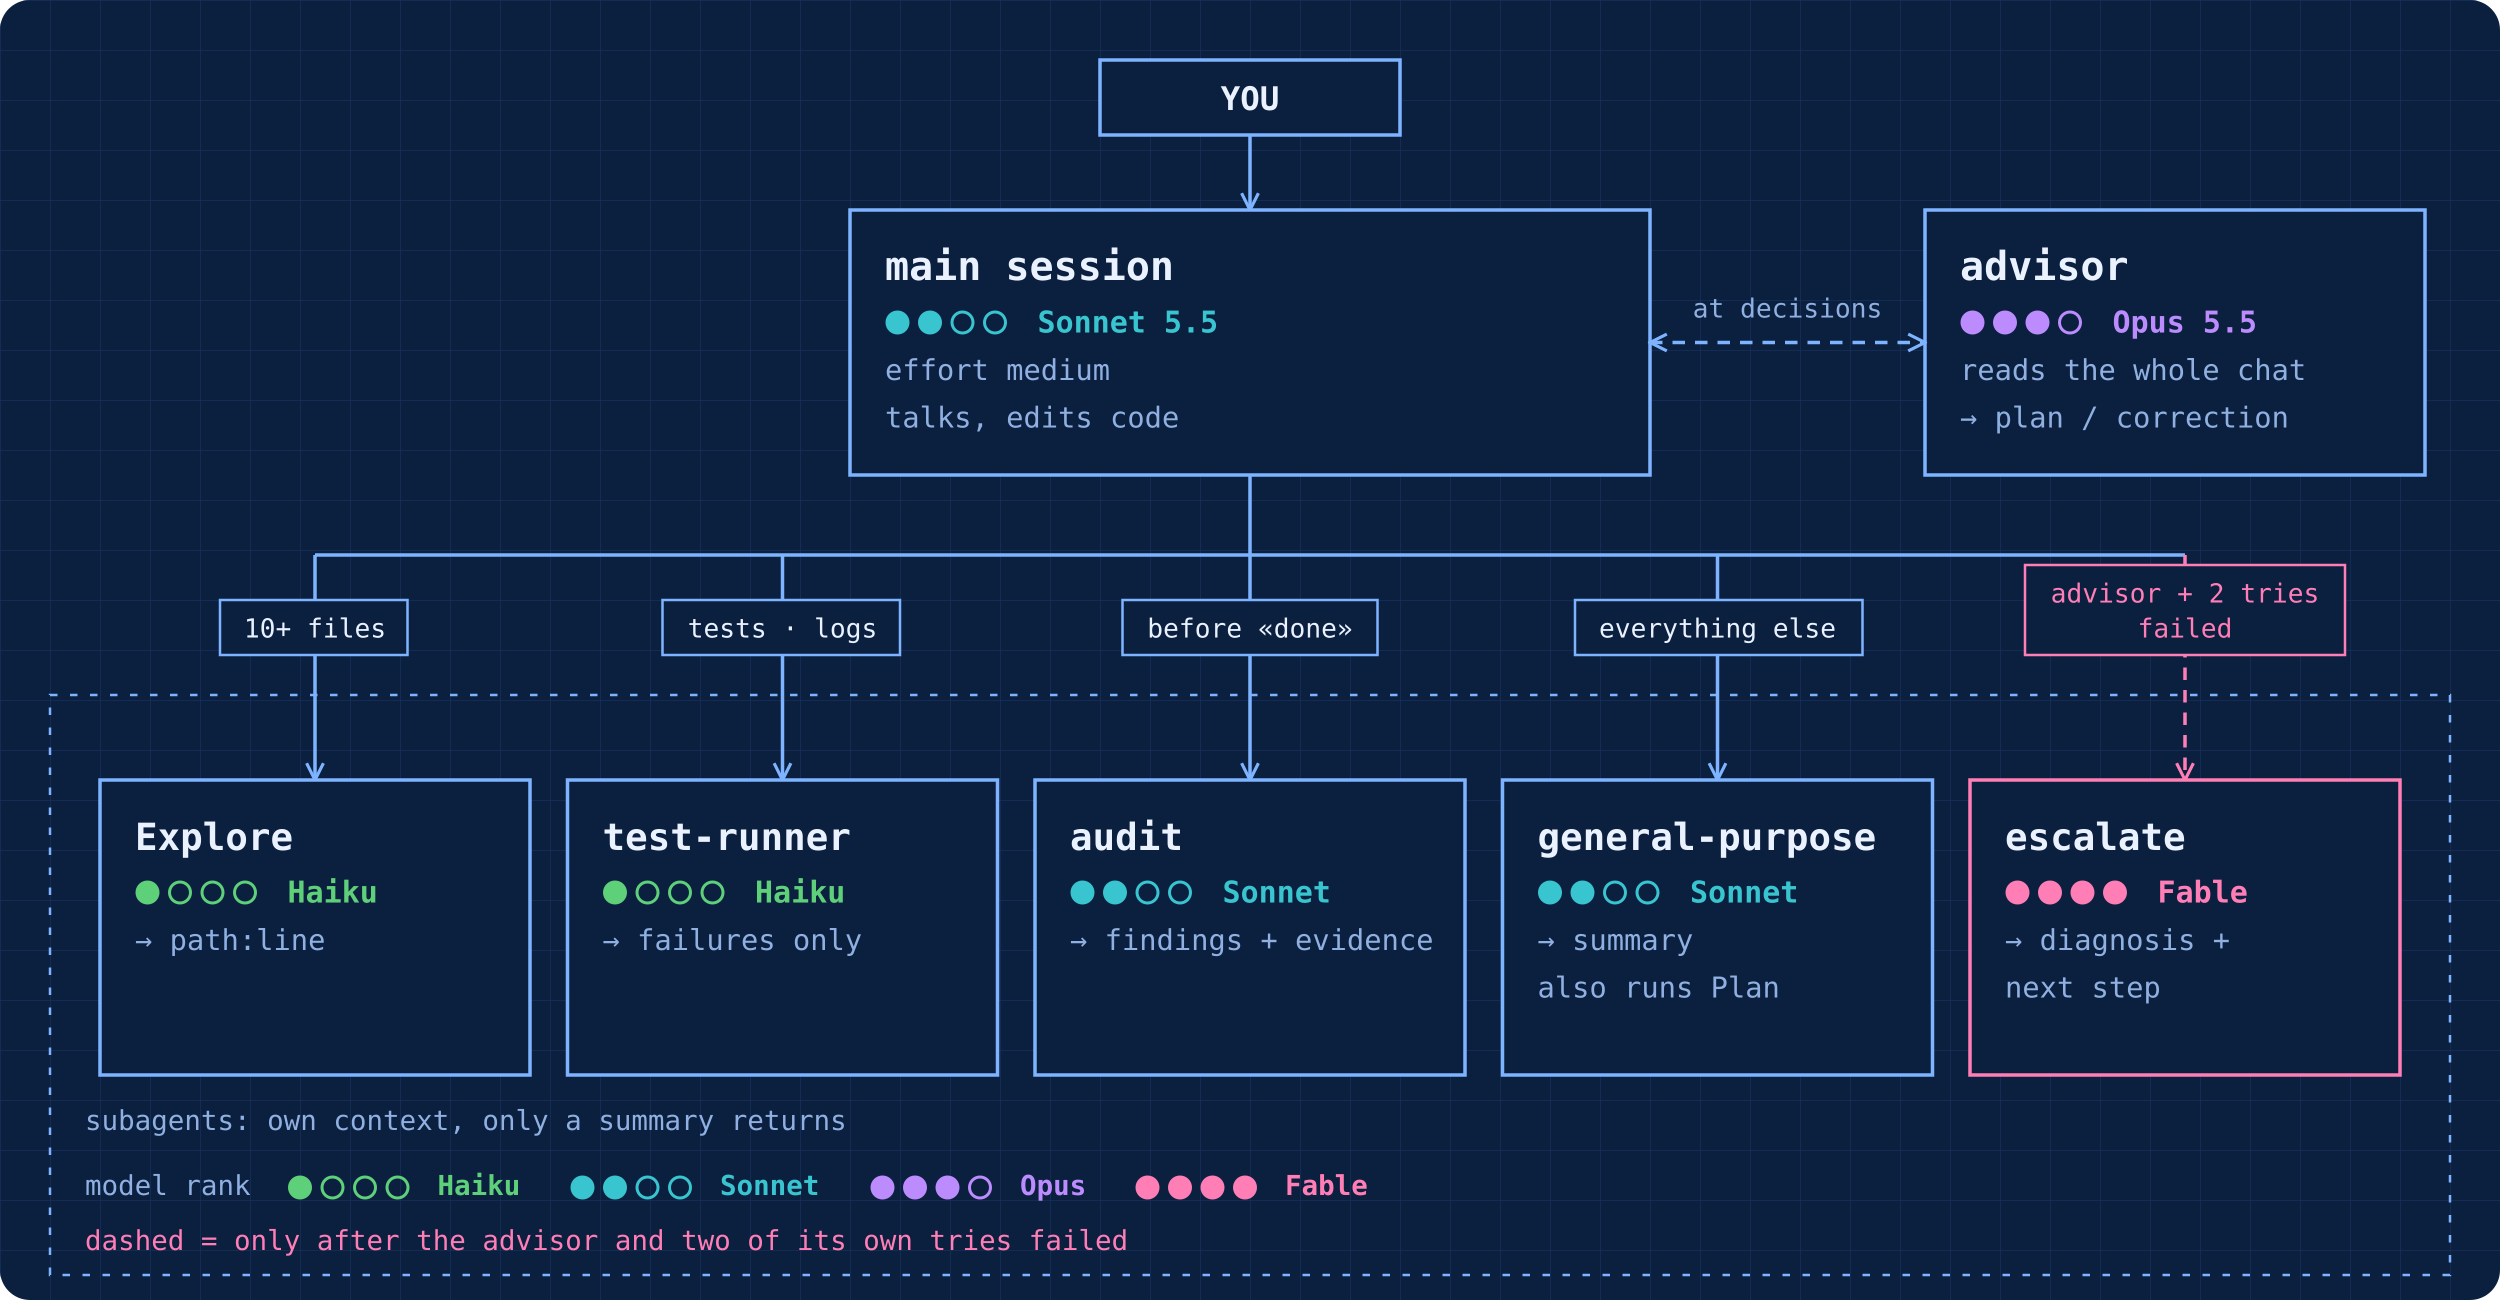
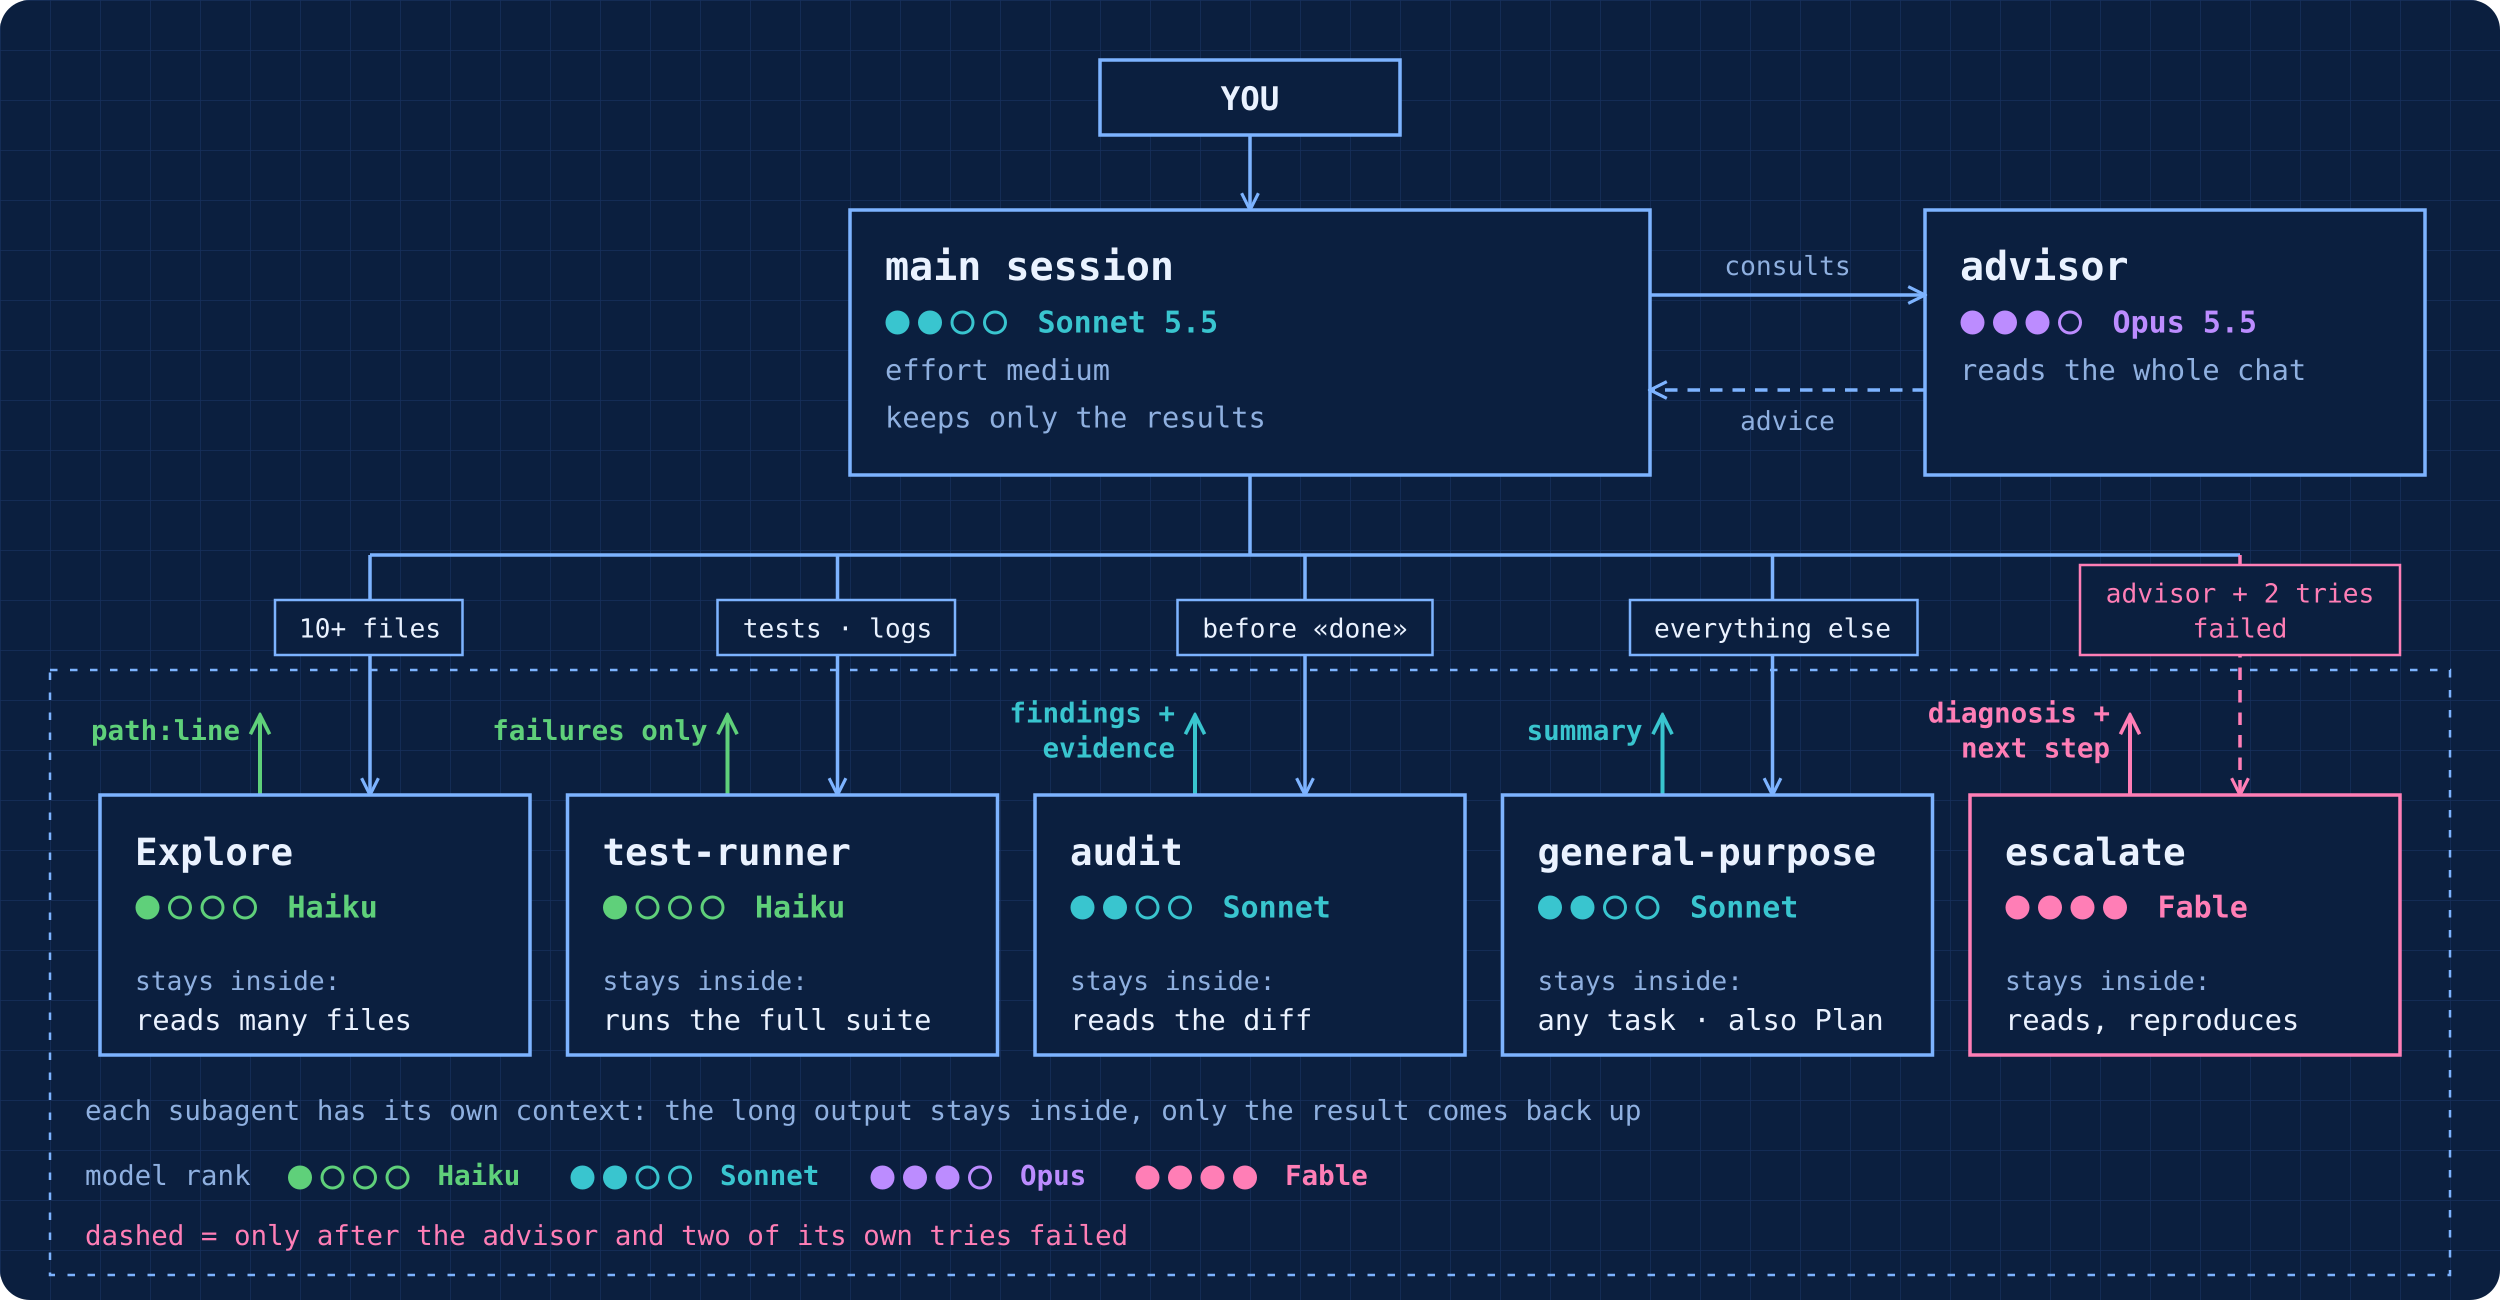
<svg xmlns="http://www.w3.org/2000/svg" viewBox="0 0 1000 520" width="1000" height="520" role="img" aria-labelledby="t d" font-family="ui-monospace, 'Cascadia Mono', Consolas, 'DejaVu Sans Mono', Menlo, monospace">
  <defs>
    <pattern id="g" width="20" height="20" patternUnits="userSpaceOnUse">
      <path d="M20 0H0V20" fill="none" stroke="#16305c" stroke-width="0.6" />
    </pattern>
    <marker id="a" viewBox="0 0 10 10" refX="9" refY="5" markerWidth="6" markerHeight="6" orient="auto-start-reverse">
      <path d="M1 1 L9 5 L1 9" fill="none" stroke="#7db3ff" stroke-width="1.5" />
    </marker>
-     <marker id="p" viewBox="0 0 10 10" refX="9" refY="5" markerWidth="6" markerHeight="6" orient="auto-start-reverse">
+     <marker id="m-Haiku" viewBox="0 0 10 10" refX="9" refY="5" markerWidth="6" markerHeight="6" orient="auto-start-reverse">
+       <path d="M1 1 L9 5 L1 9" fill="none" stroke="#5fd07a" stroke-width="1.5" />
+     </marker>
+     <marker id="m-Sonnet" viewBox="0 0 10 10" refX="9" refY="5" markerWidth="6" markerHeight="6" orient="auto-start-reverse">
+       <path d="M1 1 L9 5 L1 9" fill="none" stroke="#39c5cf" stroke-width="1.5" />
+     </marker>
+     <marker id="m-Opus" viewBox="0 0 10 10" refX="9" refY="5" markerWidth="6" markerHeight="6" orient="auto-start-reverse">
+       <path d="M1 1 L9 5 L1 9" fill="none" stroke="#bc8cff" stroke-width="1.5" />
+     </marker>
+     <marker id="m-Fable" viewBox="0 0 10 10" refX="9" refY="5" markerWidth="6" markerHeight="6" orient="auto-start-reverse">
      <path d="M1 1 L9 5 L1 9" fill="none" stroke="#ff7eb6" stroke-width="1.5" />
    </marker>
  </defs>
  <rect width="1000" height="520" rx="12" fill="#0b1f3f" />
  <rect width="1000" height="520" rx="12" fill="url(#g)" />
  <rect x="440" y="24" width="120" height="30" fill="#0b1f3f" stroke="#7db3ff" stroke-width="1.4" />
  <text x="500" y="44" font-size="13" fill="#eaf2ff" font-weight="700" text-anchor="middle">YOU</text>
  <path d="M500 54 V84" fill="none" stroke="#7db3ff" stroke-width="1.4" marker-end="url(#a)" />
  <rect x="340" y="84" width="320" height="106" fill="#0b1f3f" stroke="#7db3ff" stroke-width="1.4" />
  <text x="354" y="112" font-size="16" fill="#eaf2ff" font-weight="700" text-anchor="start">main session</text>
  <circle cx="359" cy="129" r="4.2" fill="#39c5cf" stroke="#39c5cf" stroke-width="1.2" />
  <circle cx="372" cy="129" r="4.2" fill="#39c5cf" stroke="#39c5cf" stroke-width="1.2" />
  <circle cx="385" cy="129" r="4.2" fill="none" stroke="#39c5cf" stroke-width="1.2" />
  <circle cx="398" cy="129" r="4.2" fill="none" stroke="#39c5cf" stroke-width="1.2" />
  <text x="415" y="133" font-size="12" fill="#39c5cf" font-weight="700" text-anchor="start">Sonnet 5.5</text>
  <text x="354" y="152" font-size="11.5" fill="#8fb0e0" font-weight="400" text-anchor="start">effort medium</text>
-   <text x="354" y="171" font-size="11.5" fill="#8fb0e0" font-weight="400" text-anchor="start">talks, edits code</text>
+   <text x="354" y="171" font-size="11.5" fill="#8fb0e0" font-weight="400" text-anchor="start">keeps only the results</text>
  <rect x="770" y="84" width="200" height="106" fill="#0b1f3f" stroke="#7db3ff" stroke-width="1.4" />
  <text x="784" y="112" font-size="16" fill="#eaf2ff" font-weight="700" text-anchor="start">advisor</text>
  <circle cx="789" cy="129" r="4.2" fill="#bc8cff" stroke="#bc8cff" stroke-width="1.2" />
  <circle cx="802" cy="129" r="4.2" fill="#bc8cff" stroke="#bc8cff" stroke-width="1.2" />
  <circle cx="815" cy="129" r="4.2" fill="#bc8cff" stroke="#bc8cff" stroke-width="1.2" />
  <circle cx="828" cy="129" r="4.2" fill="none" stroke="#bc8cff" stroke-width="1.2" />
  <text x="845" y="133" font-size="12" fill="#bc8cff" font-weight="700" text-anchor="start">Opus 5.5</text>
  <text x="784" y="152" font-size="11.5" fill="#8fb0e0" font-weight="400" text-anchor="start">reads the whole chat</text>
-   <text x="784" y="171" font-size="11.5" fill="#8fb0e0" font-weight="400" text-anchor="start">→ plan / correction</text>
-   <path d="M660 137 H770" fill="none" stroke="#7db3ff" stroke-width="1.4" stroke-dasharray="5 4" marker-end="url(#a)" marker-start="url(#a)" />
-   <text x="715" y="127" font-size="10.5" fill="#8fb0e0" font-weight="400" text-anchor="middle">at decisions</text>
-   <path d="M500 190 V222 M126.0 222 H874.0" stroke="#7db3ff" stroke-width="1.4" fill="none" />
-   <rect x="20" y="278" width="960" height="232" fill="none" stroke="#7db3ff" stroke-width="1" stroke-dasharray="3 5" />
-   <path d="M126.0 222 V312" fill="none" stroke="#7db3ff" stroke-width="1.4" marker-end="url(#a)" />
-   <rect x="88" y="240" width="75" height="22" fill="#0b1f3f" stroke="#7db3ff" stroke-width="1" />
-   <text x="126" y="255" font-size="10.5" fill="#eaf2ff" font-weight="400" text-anchor="middle">10+ files</text>
-   <rect x="40" y="312" width="172" height="118" fill="#0b1f3f" stroke="#7db3ff" stroke-width="1.4" />
-   <text x="54" y="340" font-size="15" fill="#eaf2ff" font-weight="700" text-anchor="start">Explore</text>
-   <circle cx="59" cy="357" r="4.2" fill="#5fd07a" stroke="#5fd07a" stroke-width="1.2" />
-   <circle cx="72" cy="357" r="4.2" fill="none" stroke="#5fd07a" stroke-width="1.2" />
-   <circle cx="85" cy="357" r="4.2" fill="none" stroke="#5fd07a" stroke-width="1.2" />
-   <circle cx="98" cy="357" r="4.2" fill="none" stroke="#5fd07a" stroke-width="1.2" />
-   <text x="115" y="361" font-size="12" fill="#5fd07a" font-weight="700" text-anchor="start">Haiku</text>
-   <text x="54" y="380" font-size="11.5" fill="#8fb0e0" font-weight="400" text-anchor="start">→ path:line</text>
-   <path d="M313.0 222 V312" fill="none" stroke="#7db3ff" stroke-width="1.4" marker-end="url(#a)" />
-   <rect x="265" y="240" width="95" height="22" fill="#0b1f3f" stroke="#7db3ff" stroke-width="1" />
-   <text x="313" y="255" font-size="10.5" fill="#eaf2ff" font-weight="400" text-anchor="middle">tests · logs</text>
-   <rect x="227" y="312" width="172" height="118" fill="#0b1f3f" stroke="#7db3ff" stroke-width="1.4" />
-   <text x="241" y="340" font-size="15" fill="#eaf2ff" font-weight="700" text-anchor="start">test-runner</text>
-   <circle cx="246" cy="357" r="4.2" fill="#5fd07a" stroke="#5fd07a" stroke-width="1.2" />
-   <circle cx="259" cy="357" r="4.2" fill="none" stroke="#5fd07a" stroke-width="1.2" />
-   <circle cx="272" cy="357" r="4.2" fill="none" stroke="#5fd07a" stroke-width="1.2" />
-   <circle cx="285" cy="357" r="4.2" fill="none" stroke="#5fd07a" stroke-width="1.2" />
-   <text x="302" y="361" font-size="12" fill="#5fd07a" font-weight="700" text-anchor="start">Haiku</text>
-   <text x="241" y="380" font-size="11.5" fill="#8fb0e0" font-weight="400" text-anchor="start">→ failures only</text>
-   <path d="M500.0 222 V312" fill="none" stroke="#7db3ff" stroke-width="1.4" marker-end="url(#a)" />
-   <rect x="449" y="240" width="102" height="22" fill="#0b1f3f" stroke="#7db3ff" stroke-width="1" />
-   <text x="500" y="255" font-size="10.5" fill="#eaf2ff" font-weight="400" text-anchor="middle">before «done»</text>
-   <rect x="414" y="312" width="172" height="118" fill="#0b1f3f" stroke="#7db3ff" stroke-width="1.4" />
-   <text x="428" y="340" font-size="15" fill="#eaf2ff" font-weight="700" text-anchor="start">audit</text>
-   <circle cx="433" cy="357" r="4.2" fill="#39c5cf" stroke="#39c5cf" stroke-width="1.2" />
-   <circle cx="446" cy="357" r="4.2" fill="#39c5cf" stroke="#39c5cf" stroke-width="1.2" />
-   <circle cx="459" cy="357" r="4.2" fill="none" stroke="#39c5cf" stroke-width="1.2" />
-   <circle cx="472" cy="357" r="4.2" fill="none" stroke="#39c5cf" stroke-width="1.2" />
-   <text x="489" y="361" font-size="12" fill="#39c5cf" font-weight="700" text-anchor="start">Sonnet</text>
-   <text x="428" y="380" font-size="11.5" fill="#8fb0e0" font-weight="400" text-anchor="start">→ findings + evidence</text>
-   <path d="M687.0 222 V312" fill="none" stroke="#7db3ff" stroke-width="1.4" marker-end="url(#a)" />
-   <rect x="630" y="240" width="115" height="22" fill="#0b1f3f" stroke="#7db3ff" stroke-width="1" />
-   <text x="687" y="255" font-size="10.5" fill="#eaf2ff" font-weight="400" text-anchor="middle">everything else</text>
-   <rect x="601" y="312" width="172" height="118" fill="#0b1f3f" stroke="#7db3ff" stroke-width="1.4" />
-   <text x="615" y="340" font-size="15" fill="#eaf2ff" font-weight="700" text-anchor="start">general-purpose</text>
-   <circle cx="620" cy="357" r="4.2" fill="#39c5cf" stroke="#39c5cf" stroke-width="1.2" />
-   <circle cx="633" cy="357" r="4.2" fill="#39c5cf" stroke="#39c5cf" stroke-width="1.2" />
-   <circle cx="646" cy="357" r="4.2" fill="none" stroke="#39c5cf" stroke-width="1.2" />
-   <circle cx="659" cy="357" r="4.2" fill="none" stroke="#39c5cf" stroke-width="1.2" />
-   <text x="676" y="361" font-size="12" fill="#39c5cf" font-weight="700" text-anchor="start">Sonnet</text>
-   <text x="615" y="380" font-size="11.5" fill="#8fb0e0" font-weight="400" text-anchor="start">→ summary</text>
-   <text x="615" y="399" font-size="11.5" fill="#8fb0e0" font-weight="400" text-anchor="start">also runs Plan</text>
-   <path d="M874.0 222 V312" fill="none" stroke="#ff7eb6" stroke-width="1.4" stroke-dasharray="5 4" marker-end="url(#p)" />
-   <rect x="810" y="226" width="128" height="36" fill="#0b1f3f" stroke="#ff7eb6" stroke-width="1" />
-   <text x="874" y="241" font-size="10.5" fill="#ff7eb6" font-weight="400" text-anchor="middle">advisor + 2 tries</text>
-   <text x="874" y="255" font-size="10.5" fill="#ff7eb6" font-weight="400" text-anchor="middle">failed</text>
-   <rect x="788" y="312" width="172" height="118" fill="#0b1f3f" stroke="#ff7eb6" stroke-width="1.4" />
-   <text x="802" y="340" font-size="15" fill="#eaf2ff" font-weight="700" text-anchor="start">escalate</text>
-   <circle cx="807" cy="357" r="4.2" fill="#ff7eb6" stroke="#ff7eb6" stroke-width="1.2" />
-   <circle cx="820" cy="357" r="4.2" fill="#ff7eb6" stroke="#ff7eb6" stroke-width="1.2" />
-   <circle cx="833" cy="357" r="4.2" fill="#ff7eb6" stroke="#ff7eb6" stroke-width="1.2" />
-   <circle cx="846" cy="357" r="4.2" fill="#ff7eb6" stroke="#ff7eb6" stroke-width="1.2" />
-   <text x="863" y="361" font-size="12" fill="#ff7eb6" font-weight="700" text-anchor="start">Fable</text>
-   <text x="802" y="380" font-size="11.5" fill="#8fb0e0" font-weight="400" text-anchor="start">→ diagnosis +</text>
-   <text x="802" y="399" font-size="11.5" fill="#8fb0e0" font-weight="400" text-anchor="start">   next step</text>
-   <text x="34" y="452" font-size="11" fill="#8fb0e0" font-weight="400" text-anchor="start">subagents: own context, only a summary returns</text>
-   <text x="34" y="478" font-size="11" fill="#8fb0e0" font-weight="400" text-anchor="start">model rank</text>
-   <circle cx="120.0" cy="475" r="4.2" fill="#5fd07a" stroke="#5fd07a" stroke-width="1.2" />
-   <circle cx="133.0" cy="475" r="4.2" fill="none" stroke="#5fd07a" stroke-width="1.2" />
-   <circle cx="146.0" cy="475" r="4.2" fill="none" stroke="#5fd07a" stroke-width="1.2" />
-   <circle cx="159.0" cy="475" r="4.2" fill="none" stroke="#5fd07a" stroke-width="1.2" />
-   <text x="175.0" y="478" font-size="11" fill="#5fd07a" font-weight="700" text-anchor="start">Haiku</text>
-   <circle cx="233.0" cy="475" r="4.2" fill="#39c5cf" stroke="#39c5cf" stroke-width="1.2" />
-   <circle cx="246.0" cy="475" r="4.2" fill="#39c5cf" stroke="#39c5cf" stroke-width="1.2" />
-   <circle cx="259.0" cy="475" r="4.2" fill="none" stroke="#39c5cf" stroke-width="1.2" />
-   <circle cx="272.0" cy="475" r="4.2" fill="none" stroke="#39c5cf" stroke-width="1.2" />
-   <text x="288.0" y="478" font-size="11" fill="#39c5cf" font-weight="700" text-anchor="start">Sonnet</text>
-   <circle cx="353.0" cy="475" r="4.2" fill="#bc8cff" stroke="#bc8cff" stroke-width="1.2" />
-   <circle cx="366.0" cy="475" r="4.2" fill="#bc8cff" stroke="#bc8cff" stroke-width="1.2" />
-   <circle cx="379.0" cy="475" r="4.2" fill="#bc8cff" stroke="#bc8cff" stroke-width="1.2" />
-   <circle cx="392.0" cy="475" r="4.2" fill="none" stroke="#bc8cff" stroke-width="1.2" />
-   <text x="408.0" y="478" font-size="11" fill="#bc8cff" font-weight="700" text-anchor="start">Opus</text>
-   <circle cx="459.0" cy="475" r="4.2" fill="#ff7eb6" stroke="#ff7eb6" stroke-width="1.2" />
-   <circle cx="472.0" cy="475" r="4.2" fill="#ff7eb6" stroke="#ff7eb6" stroke-width="1.2" />
-   <circle cx="485.0" cy="475" r="4.2" fill="#ff7eb6" stroke="#ff7eb6" stroke-width="1.2" />
-   <circle cx="498.0" cy="475" r="4.2" fill="#ff7eb6" stroke="#ff7eb6" stroke-width="1.2" />
-   <text x="514.0" y="478" font-size="11" fill="#ff7eb6" font-weight="700" text-anchor="start">Fable</text>
-   <text x="34" y="500" font-size="11" fill="#ff7eb6" font-weight="400" text-anchor="start">dashed = only after the advisor and two of its own tries failed</text>
+   <path d="M660 118 H770" fill="none" stroke="#7db3ff" stroke-width="1.4" marker-end="url(#a)" />
+   <text x="715" y="110" font-size="10.5" fill="#8fb0e0" font-weight="400" text-anchor="middle">consults</text>
+   <path d="M770 156 H660" fill="none" stroke="#7db3ff" stroke-width="1.4" stroke-dasharray="5 4" marker-end="url(#a)" />
+   <text x="715" y="172" font-size="10.5" fill="#8fb0e0" font-weight="400" text-anchor="middle">advice</text>
+   <path d="M500 190 V222 M148.0 222 H896.0" stroke="#7db3ff" stroke-width="1.4" fill="none" />
+   <rect x="20" y="268" width="960" height="242" fill="none" stroke="#7db3ff" stroke-width="1" stroke-dasharray="3 5" />
+   <path d="M148.0 222 V318" fill="none" stroke="#7db3ff" stroke-width="1.4" marker-end="url(#a)" />
+   <rect x="110" y="240" width="75" height="22" fill="#0b1f3f" stroke="#7db3ff" stroke-width="1" />
+   <text x="148" y="255" font-size="10.5" fill="#eaf2ff" font-weight="400" text-anchor="middle">10+ files</text>
+   <path d="M104.0 318 V286" fill="none" stroke="#5fd07a" stroke-width="1.6" marker-end="url(#m-Haiku)" />
+   <text x="96.0" y="296" font-size="11" fill="#5fd07a" font-weight="700" text-anchor="end">path:line</text>
+   <rect x="40" y="318" width="172" height="104" fill="#0b1f3f" stroke="#7db3ff" stroke-width="1.4" />
+   <text x="54" y="346" font-size="15" fill="#eaf2ff" font-weight="700" text-anchor="start">Explore</text>
+   <circle cx="59" cy="363" r="4.2" fill="#5fd07a" stroke="#5fd07a" stroke-width="1.2" />
+   <circle cx="72" cy="363" r="4.2" fill="none" stroke="#5fd07a" stroke-width="1.2" />
+   <circle cx="85" cy="363" r="4.2" fill="none" stroke="#5fd07a" stroke-width="1.2" />
+   <circle cx="98" cy="363" r="4.2" fill="none" stroke="#5fd07a" stroke-width="1.2" />
+   <text x="115" y="367" font-size="12" fill="#5fd07a" font-weight="700" text-anchor="start">Haiku</text>
+   <text x="54" y="396" font-size="10.5" fill="#8fb0e0" font-weight="400" text-anchor="start">stays inside:</text>
+   <text x="54" y="412" font-size="11.5" fill="#eaf2ff" font-weight="400" text-anchor="start">reads many files</text>
+   <path d="M335.0 222 V318" fill="none" stroke="#7db3ff" stroke-width="1.4" marker-end="url(#a)" />
+   <rect x="287" y="240" width="95" height="22" fill="#0b1f3f" stroke="#7db3ff" stroke-width="1" />
+   <text x="335" y="255" font-size="10.5" fill="#eaf2ff" font-weight="400" text-anchor="middle">tests · logs</text>
+   <path d="M291.0 318 V286" fill="none" stroke="#5fd07a" stroke-width="1.6" marker-end="url(#m-Haiku)" />
+   <text x="283.0" y="296" font-size="11" fill="#5fd07a" font-weight="700" text-anchor="end">failures only</text>
+   <rect x="227" y="318" width="172" height="104" fill="#0b1f3f" stroke="#7db3ff" stroke-width="1.4" />
+   <text x="241" y="346" font-size="15" fill="#eaf2ff" font-weight="700" text-anchor="start">test-runner</text>
+   <circle cx="246" cy="363" r="4.2" fill="#5fd07a" stroke="#5fd07a" stroke-width="1.2" />
+   <circle cx="259" cy="363" r="4.2" fill="none" stroke="#5fd07a" stroke-width="1.2" />
+   <circle cx="272" cy="363" r="4.2" fill="none" stroke="#5fd07a" stroke-width="1.2" />
+   <circle cx="285" cy="363" r="4.2" fill="none" stroke="#5fd07a" stroke-width="1.2" />
+   <text x="302" y="367" font-size="12" fill="#5fd07a" font-weight="700" text-anchor="start">Haiku</text>
+   <text x="241" y="396" font-size="10.5" fill="#8fb0e0" font-weight="400" text-anchor="start">stays inside:</text>
+   <text x="241" y="412" font-size="11.5" fill="#eaf2ff" font-weight="400" text-anchor="start">runs the full suite</text>
+   <path d="M522.0 222 V318" fill="none" stroke="#7db3ff" stroke-width="1.4" marker-end="url(#a)" />
+   <rect x="471" y="240" width="102" height="22" fill="#0b1f3f" stroke="#7db3ff" stroke-width="1" />
+   <text x="522" y="255" font-size="10.5" fill="#eaf2ff" font-weight="400" text-anchor="middle">before «done»</text>
+   <path d="M478.0 318 V286" fill="none" stroke="#39c5cf" stroke-width="1.6" marker-end="url(#m-Sonnet)" />
+   <text x="470.0" y="289" font-size="11" fill="#39c5cf" font-weight="700" text-anchor="end">findings +</text>
+   <text x="470.0" y="303" font-size="11" fill="#39c5cf" font-weight="700" text-anchor="end">evidence</text>
+   <rect x="414" y="318" width="172" height="104" fill="#0b1f3f" stroke="#7db3ff" stroke-width="1.4" />
+   <text x="428" y="346" font-size="15" fill="#eaf2ff" font-weight="700" text-anchor="start">audit</text>
+   <circle cx="433" cy="363" r="4.2" fill="#39c5cf" stroke="#39c5cf" stroke-width="1.2" />
+   <circle cx="446" cy="363" r="4.2" fill="#39c5cf" stroke="#39c5cf" stroke-width="1.2" />
+   <circle cx="459" cy="363" r="4.2" fill="none" stroke="#39c5cf" stroke-width="1.2" />
+   <circle cx="472" cy="363" r="4.2" fill="none" stroke="#39c5cf" stroke-width="1.2" />
+   <text x="489" y="367" font-size="12" fill="#39c5cf" font-weight="700" text-anchor="start">Sonnet</text>
+   <text x="428" y="396" font-size="10.5" fill="#8fb0e0" font-weight="400" text-anchor="start">stays inside:</text>
+   <text x="428" y="412" font-size="11.5" fill="#eaf2ff" font-weight="400" text-anchor="start">reads the diff</text>
+   <path d="M709.0 222 V318" fill="none" stroke="#7db3ff" stroke-width="1.4" marker-end="url(#a)" />
+   <rect x="652" y="240" width="115" height="22" fill="#0b1f3f" stroke="#7db3ff" stroke-width="1" />
+   <text x="709" y="255" font-size="10.5" fill="#eaf2ff" font-weight="400" text-anchor="middle">everything else</text>
+   <path d="M665.0 318 V286" fill="none" stroke="#39c5cf" stroke-width="1.6" marker-end="url(#m-Sonnet)" />
+   <text x="657.0" y="296" font-size="11" fill="#39c5cf" font-weight="700" text-anchor="end">summary</text>
+   <rect x="601" y="318" width="172" height="104" fill="#0b1f3f" stroke="#7db3ff" stroke-width="1.4" />
+   <text x="615" y="346" font-size="15" fill="#eaf2ff" font-weight="700" text-anchor="start">general-purpose</text>
+   <circle cx="620" cy="363" r="4.2" fill="#39c5cf" stroke="#39c5cf" stroke-width="1.2" />
+   <circle cx="633" cy="363" r="4.2" fill="#39c5cf" stroke="#39c5cf" stroke-width="1.2" />
+   <circle cx="646" cy="363" r="4.2" fill="none" stroke="#39c5cf" stroke-width="1.2" />
+   <circle cx="659" cy="363" r="4.2" fill="none" stroke="#39c5cf" stroke-width="1.2" />
+   <text x="676" y="367" font-size="12" fill="#39c5cf" font-weight="700" text-anchor="start">Sonnet</text>
+   <text x="615" y="396" font-size="10.5" fill="#8fb0e0" font-weight="400" text-anchor="start">stays inside:</text>
+   <text x="615" y="412" font-size="11.5" fill="#eaf2ff" font-weight="400" text-anchor="start">any task · also Plan</text>
+   <path d="M896.0 222 V318" fill="none" stroke="#ff7eb6" stroke-width="1.4" stroke-dasharray="5 4" marker-end="url(#m-Fable)" />
+   <rect x="832" y="226" width="128" height="36" fill="#0b1f3f" stroke="#ff7eb6" stroke-width="1" />
+   <text x="896" y="241" font-size="10.5" fill="#ff7eb6" font-weight="400" text-anchor="middle">advisor + 2 tries</text>
+   <text x="896" y="255" font-size="10.5" fill="#ff7eb6" font-weight="400" text-anchor="middle">failed</text>
+   <path d="M852.0 318 V286" fill="none" stroke="#ff7eb6" stroke-width="1.6" marker-end="url(#m-Fable)" />
+   <text x="844.0" y="289" font-size="11" fill="#ff7eb6" font-weight="700" text-anchor="end">diagnosis +</text>
+   <text x="844.0" y="303" font-size="11" fill="#ff7eb6" font-weight="700" text-anchor="end">next step</text>
+   <rect x="788" y="318" width="172" height="104" fill="#0b1f3f" stroke="#ff7eb6" stroke-width="1.4" />
+   <text x="802" y="346" font-size="15" fill="#eaf2ff" font-weight="700" text-anchor="start">escalate</text>
+   <circle cx="807" cy="363" r="4.2" fill="#ff7eb6" stroke="#ff7eb6" stroke-width="1.2" />
+   <circle cx="820" cy="363" r="4.2" fill="#ff7eb6" stroke="#ff7eb6" stroke-width="1.2" />
+   <circle cx="833" cy="363" r="4.2" fill="#ff7eb6" stroke="#ff7eb6" stroke-width="1.2" />
+   <circle cx="846" cy="363" r="4.2" fill="#ff7eb6" stroke="#ff7eb6" stroke-width="1.2" />
+   <text x="863" y="367" font-size="12" fill="#ff7eb6" font-weight="700" text-anchor="start">Fable</text>
+   <text x="802" y="396" font-size="10.5" fill="#8fb0e0" font-weight="400" text-anchor="start">stays inside:</text>
+   <text x="802" y="412" font-size="11.5" fill="#eaf2ff" font-weight="400" text-anchor="start">reads, reproduces</text>
+   <text x="34" y="448" font-size="11" fill="#8fb0e0" font-weight="400" text-anchor="start">each subagent has its own context: the long output stays inside, only the result comes back up</text>
+   <text x="34" y="474" font-size="11" fill="#8fb0e0" font-weight="400" text-anchor="start">model rank</text>
+   <circle cx="120.0" cy="471" r="4.2" fill="#5fd07a" stroke="#5fd07a" stroke-width="1.2" />
+   <circle cx="133.0" cy="471" r="4.2" fill="none" stroke="#5fd07a" stroke-width="1.2" />
+   <circle cx="146.0" cy="471" r="4.2" fill="none" stroke="#5fd07a" stroke-width="1.2" />
+   <circle cx="159.0" cy="471" r="4.2" fill="none" stroke="#5fd07a" stroke-width="1.2" />
+   <text x="175.0" y="474" font-size="11" fill="#5fd07a" font-weight="700" text-anchor="start">Haiku</text>
+   <circle cx="233.0" cy="471" r="4.2" fill="#39c5cf" stroke="#39c5cf" stroke-width="1.2" />
+   <circle cx="246.0" cy="471" r="4.2" fill="#39c5cf" stroke="#39c5cf" stroke-width="1.2" />
+   <circle cx="259.0" cy="471" r="4.2" fill="none" stroke="#39c5cf" stroke-width="1.2" />
+   <circle cx="272.0" cy="471" r="4.2" fill="none" stroke="#39c5cf" stroke-width="1.2" />
+   <text x="288.0" y="474" font-size="11" fill="#39c5cf" font-weight="700" text-anchor="start">Sonnet</text>
+   <circle cx="353.0" cy="471" r="4.2" fill="#bc8cff" stroke="#bc8cff" stroke-width="1.2" />
+   <circle cx="366.0" cy="471" r="4.2" fill="#bc8cff" stroke="#bc8cff" stroke-width="1.2" />
+   <circle cx="379.0" cy="471" r="4.2" fill="#bc8cff" stroke="#bc8cff" stroke-width="1.2" />
+   <circle cx="392.0" cy="471" r="4.2" fill="none" stroke="#bc8cff" stroke-width="1.2" />
+   <text x="408.0" y="474" font-size="11" fill="#bc8cff" font-weight="700" text-anchor="start">Opus</text>
+   <circle cx="459.0" cy="471" r="4.2" fill="#ff7eb6" stroke="#ff7eb6" stroke-width="1.2" />
+   <circle cx="472.0" cy="471" r="4.2" fill="#ff7eb6" stroke="#ff7eb6" stroke-width="1.2" />
+   <circle cx="485.0" cy="471" r="4.2" fill="#ff7eb6" stroke="#ff7eb6" stroke-width="1.2" />
+   <circle cx="498.0" cy="471" r="4.2" fill="#ff7eb6" stroke="#ff7eb6" stroke-width="1.2" />
+   <text x="514.0" y="474" font-size="11" fill="#ff7eb6" font-weight="700" text-anchor="start">Fable</text>
+   <text x="34" y="498" font-size="11" fill="#ff7eb6" font-weight="400" text-anchor="start">dashed = only after the advisor and two of its own tries failed</text>
</svg>
